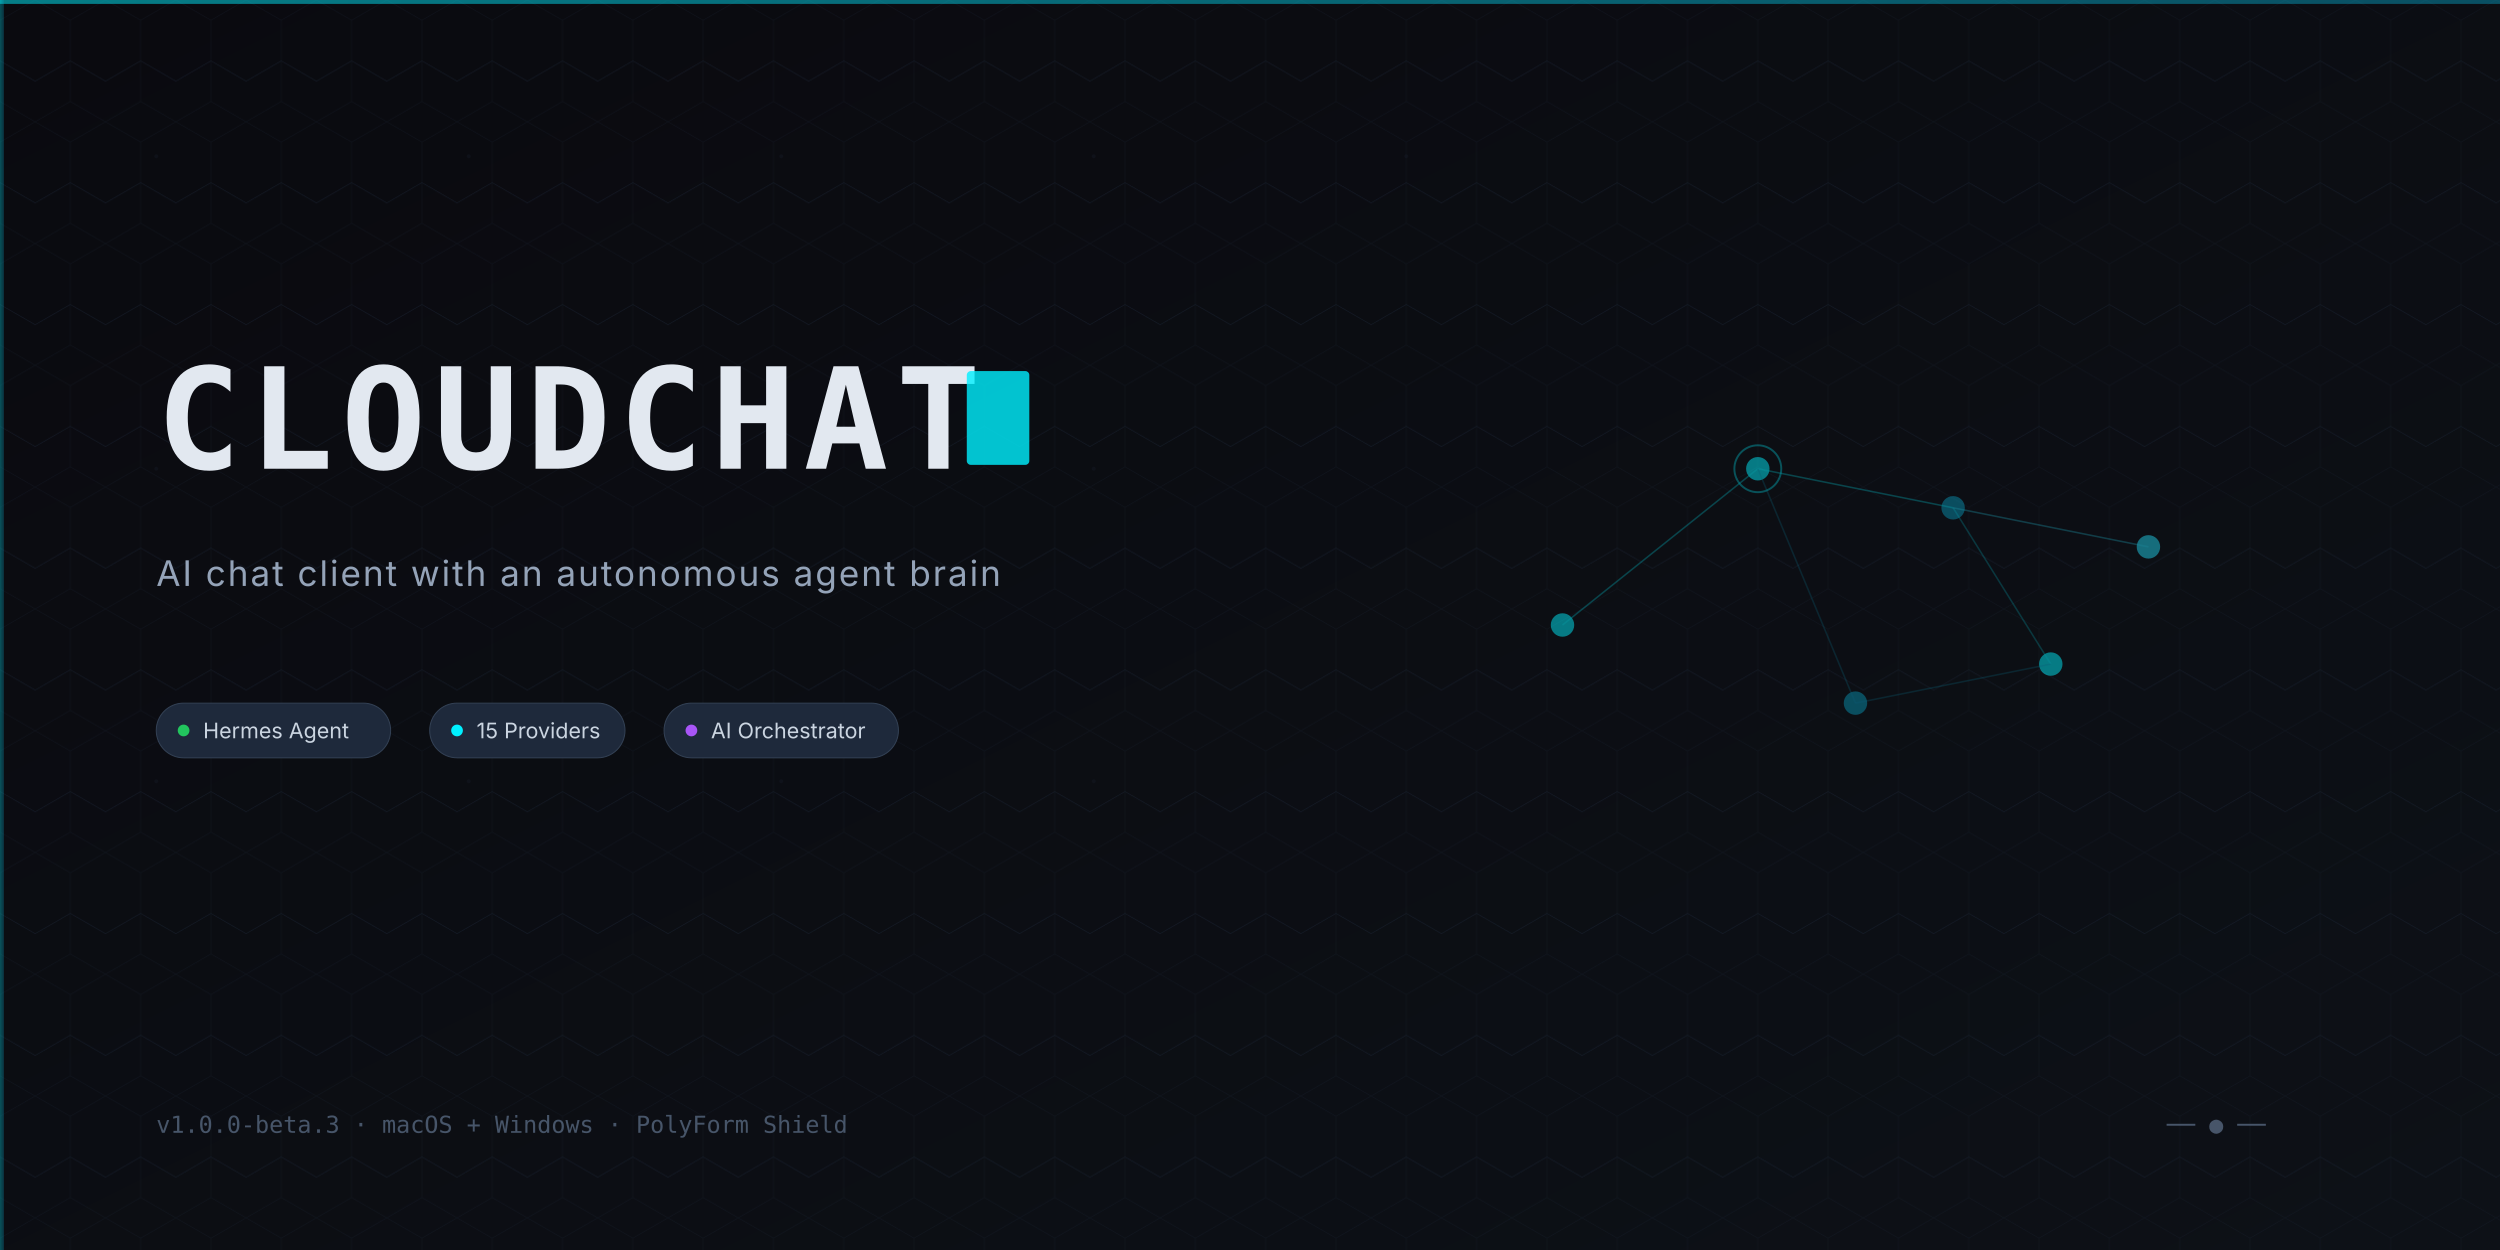
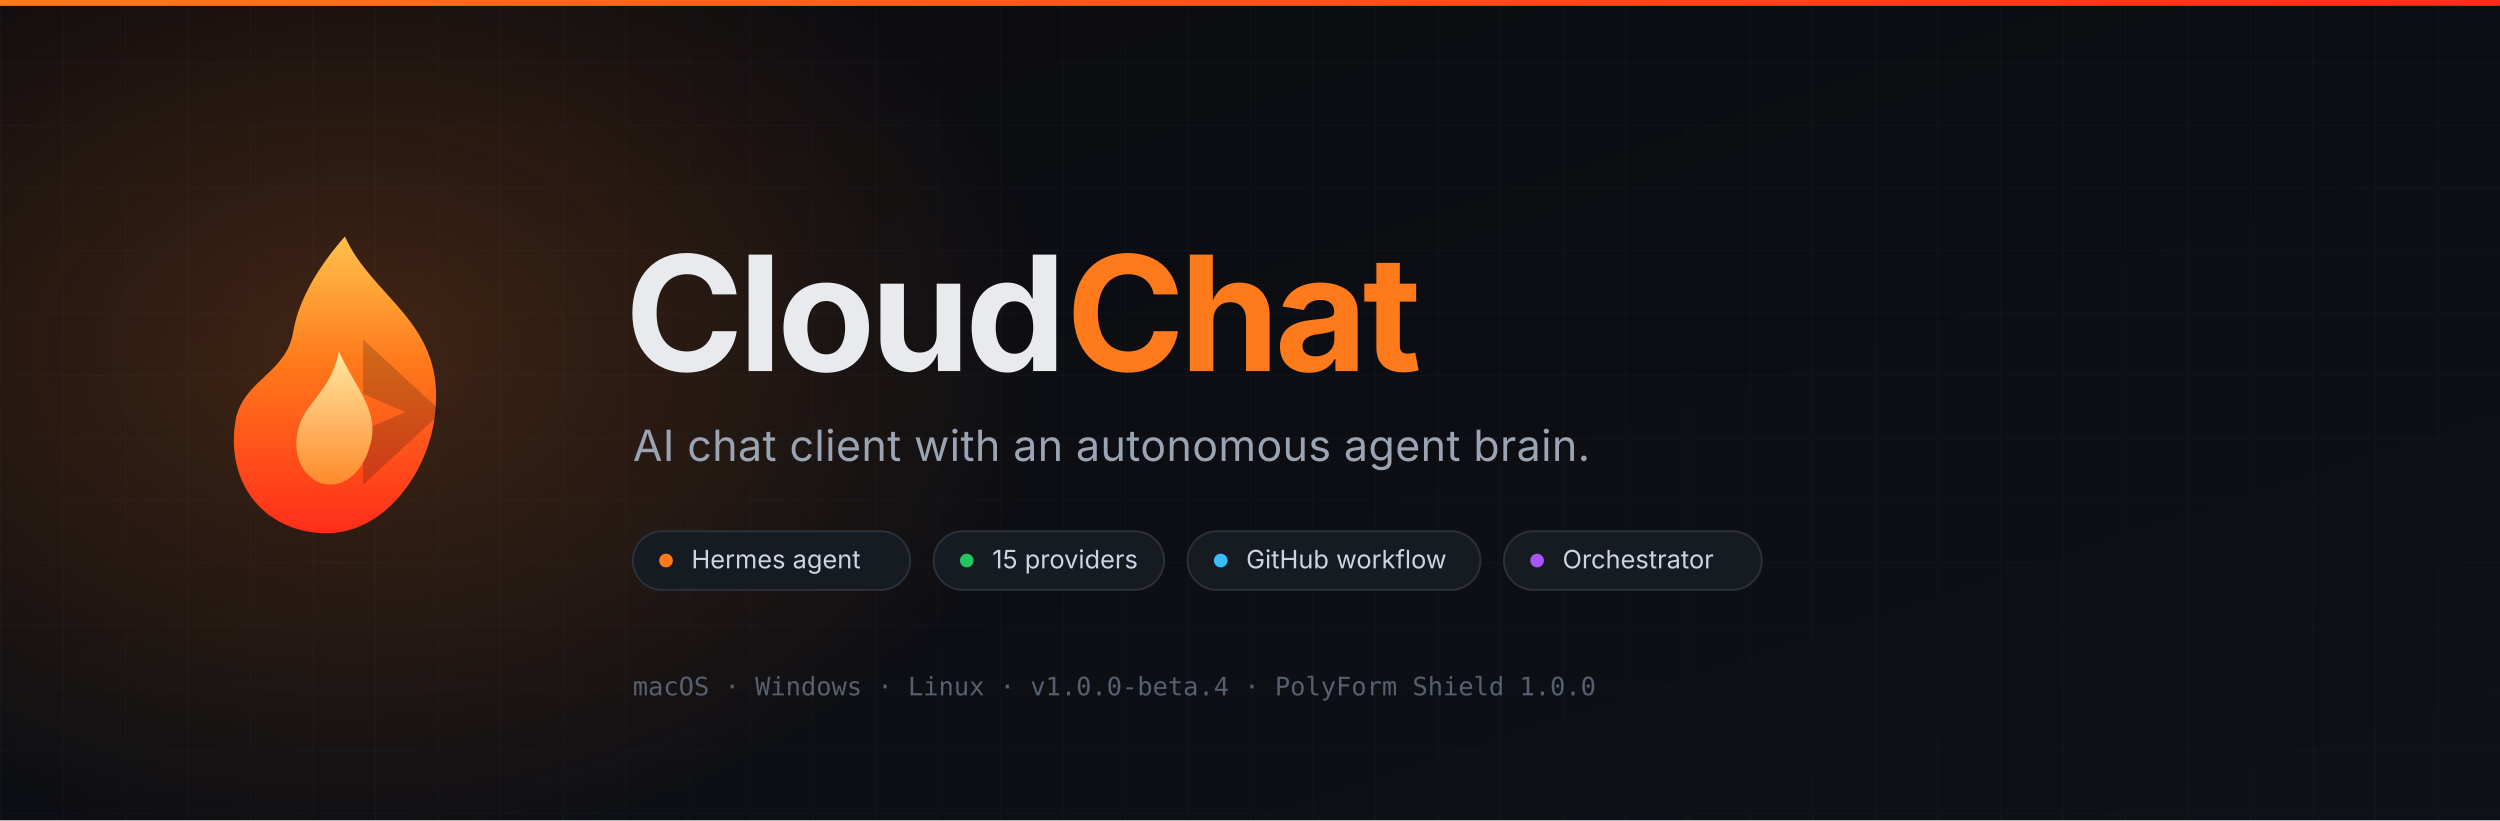
- <svg xmlns="http://www.w3.org/2000/svg" width="1280" height="640" viewBox="0 0 1280 640">
+ <svg xmlns="http://www.w3.org/2000/svg" width="1280" height="420" viewBox="0 0 1280 420" fill="none">
  <defs>
    <linearGradient id="bg" x1="0" y1="0" x2="1" y2="1">
-       <stop offset="0%" stop-color="#0a0a0f" />
-       <stop offset="100%" stop-color="#0d1117" />
+       <stop offset="0%" stop-color="#0b0b0f" />
+       <stop offset="100%" stop-color="#0e1117" />
    </linearGradient>
    <linearGradient id="accent" x1="0" y1="0" x2="1" y2="0">
-       <stop offset="0%" stop-color="#00f0ff" />
-       <stop offset="100%" stop-color="#0891b2" />
+       <stop offset="0%" stop-color="#FF7A1A" />
+       <stop offset="100%" stop-color="#FF2D1A" />
    </linearGradient>
-     <pattern id="hex" width="60" height="103.923" patternUnits="userSpaceOnUse" patternTransform="scale(0.6)">
-       <path d="M30 0 L60 17.32 L60 51.96 L30 69.28 L0 51.96 L0 17.32 Z" fill="none" stroke="#1e293b" stroke-width="0.5" opacity="0.3" />
-       <path d="M30 103.923 L60 86.603 L60 51.96 L30 69.28 L0 51.96 L0 86.603 Z" fill="none" stroke="#1e293b" stroke-width="0.5" opacity="0.3" />
+     <linearGradient id="flameOuter" x1="0" y1="0" x2="0" y2="1">
+       <stop offset="0%" stop-color="#FFC24B" />
+       <stop offset="42%" stop-color="#FF7A1A" />
+       <stop offset="100%" stop-color="#FF2D1A" />
+     </linearGradient>
+     <linearGradient id="flameInner" x1="0" y1="0" x2="0" y2="1">
+       <stop offset="0%" stop-color="#FFE8A3" />
+       <stop offset="100%" stop-color="#FF8A2B" />
+     </linearGradient>
+     <radialGradient id="glow" cx="0.5" cy="0.5" r="0.5">
+       <stop offset="0%" stop-color="#FF7A1A" stop-opacity="0.22" />
+       <stop offset="100%" stop-color="#FF7A1A" stop-opacity="0" />
+     </radialGradient>
+     <pattern id="grid" width="32" height="32" patternUnits="userSpaceOnUse">
+       <path d="M32 0 L0 0 0 32" fill="none" stroke="#1b212b" stroke-width="0.5" opacity="0.5" />
    </pattern>
-     <filter id="glow">
-       <feGaussianBlur stdDeviation="6" result="blur" />
-       <feMerge>
-         <feMergeNode in="blur" />
-         <feMergeNode in="SourceGraphic" />
-       </feMerge>
-     </filter>
  </defs>
-   <rect width="1280" height="640" fill="url(#bg)" />
-   <rect width="1280" height="640" fill="url(#hex)" />
-   <rect x="0" y="0" width="1280" height="2" fill="url(#accent)" opacity="0.5" />
-   <rect x="0" y="0" width="2" height="640" fill="url(#accent)" opacity="0.3" />
-   <g fill="#1e293b" opacity="0.2">
-     <circle cx="80" cy="80" r="1" />
-     <circle cx="240" cy="80" r="1" />
-     <circle cx="400" cy="80" r="1" />
-     <circle cx="560" cy="80" r="1" />
-     <circle cx="720" cy="80" r="1" />
-     <circle cx="80" cy="240" r="1" />
-     <circle cx="240" cy="240" r="1" />
-     <circle cx="400" cy="240" r="1" />
-     <circle cx="560" cy="240" r="1" />
-     <circle cx="80" cy="400" r="1" />
-     <circle cx="240" cy="400" r="1" />
-     <circle cx="400" cy="400" r="1" />
-     <circle cx="560" cy="400" r="1" />
+   <rect width="1280" height="420" fill="url(#bg)" />
+   <rect width="1280" height="420" fill="url(#grid)" />
+   <ellipse cx="180" cy="180" rx="360" ry="260" fill="url(#glow)" />
+   <rect x="0" y="0" width="1280" height="3" fill="url(#accent)" />
+   <g transform="translate(96,118) scale(1.55)">
+     <path d="M52 2 C61 22, 84 30, 82 58 C81 78, 66 100, 46 100 C26 100, 12 84, 16 62 C19 49, 33 47, 35 33 C37 22, 44 11, 52 2 Z" fill="url(#flameOuter)" />
+     <path d="M58 36 L84 60 L58 84 L58 66 L72 60 L58 54 Z" fill="#0b0b0f" opacity="0.20" />
+     <path d="M50 40 C56 53, 64 60, 60 72 C57 82, 49 86, 43 83 C35 79, 34 68, 39 60 C43 54, 48 50, 50 40 Z" fill="url(#flameInner)" />
  </g>
-   <text x="80" y="240" font-family="'Geist Mono', 'SF Mono', 'JetBrains Mono', monospace" font-size="72" font-weight="bold" fill="#e2e8f0" letter-spacing="4">
-     <tspan>CLOUDCHAT</tspan>
+   <text x="320" y="190" font-family="'Geist','SF Pro Display','Inter',system-ui,sans-serif" font-size="82" font-weight="700" letter-spacing="-2.5" fill="#E8EAED">Cloud<tspan fill="#FF7A1A">Chat</tspan>
  </text>
-   <rect x="495" y="190" width="32" height="48" fill="#00f0ff" opacity="0.8" rx="2">
-     <animate attributeName="opacity" values="0.8;0.1;0.8" dur="1.2s" repeatCount="indefinite" />
-   </rect>
-   <text x="80" y="300" font-family="'Inter', 'SF Pro', sans-serif" font-size="18" fill="#94a3b8" letter-spacing="1">
-     AI chat client with an autonomous agent brain
-   </text>
-   <g transform="translate(80, 360)">
-     <rect x="0" y="0" width="120" height="28" rx="14" fill="#1e293b" stroke="#334155" stroke-width="0.5" />
-     <circle cx="14" cy="14" r="3" fill="#22c55e" />
-     <text x="24" y="18" font-family="'Inter', sans-serif" font-size="11" fill="#cbd5e1">Hermes Agent</text>
+   <text x="324" y="236" font-family="'Inter',system-ui,sans-serif" font-size="22" fill="#9aa4b2" letter-spacing="0.2">AI chat client with an autonomous agent brain.</text>
+   <g font-family="'Inter',system-ui,sans-serif" font-size="13" fill="#cbd5e1">
+     <g transform="translate(324,272)">
+       <rect width="142" height="30" rx="15" fill="#161b22" stroke="#2a313c" stroke-width="1" />
+       <circle cx="17" cy="15" r="3.5" fill="#FF7A1A" />
+       <text x="30" y="19">Hermes agent</text>
+     </g>
+     <g transform="translate(478,272)">
+       <rect width="118" height="30" rx="15" fill="#161b22" stroke="#2a313c" stroke-width="1" />
+       <circle cx="17" cy="15" r="3.5" fill="#22c55e" />
+       <text x="30" y="19">15 providers</text>
+     </g>
+     <g transform="translate(608,272)">
+       <rect width="150" height="30" rx="15" fill="#161b22" stroke="#2a313c" stroke-width="1" />
+       <circle cx="17" cy="15" r="3.5" fill="#38bdf8" />
+       <text x="30" y="19">GitHub workflow</text>
+     </g>
+     <g transform="translate(770,272)">
+       <rect width="132" height="30" rx="15" fill="#161b22" stroke="#2a313c" stroke-width="1" />
+       <circle cx="17" cy="15" r="3.5" fill="#a855f7" />
+       <text x="30" y="19">Orchestrator</text>
+     </g>
  </g>
-   <g transform="translate(220, 360)">
-     <rect x="0" y="0" width="100" height="28" rx="14" fill="#1e293b" stroke="#334155" stroke-width="0.5" />
-     <circle cx="14" cy="14" r="3" fill="#00f0ff" />
-     <text x="24" y="18" font-family="'Inter', sans-serif" font-size="11" fill="#cbd5e1">15 Providers</text>
-   </g>
-   <g transform="translate(340, 360)">
-     <rect x="0" y="0" width="120" height="28" rx="14" fill="#1e293b" stroke="#334155" stroke-width="0.5" />
-     <circle cx="14" cy="14" r="3" fill="#a855f7" />
-     <text x="24" y="18" font-family="'Inter', sans-serif" font-size="11" fill="#cbd5e1">AI Orchestrator</text>
-   </g>
-   <g transform="translate(800, 160)" opacity="0.6">
-     <circle cx="0" cy="160" r="6" fill="#00f0ff" opacity="0.8" />
-     <circle cx="100" cy="80" r="6" fill="#00f0ff" opacity="0.8" />
-     <circle cx="200" cy="100" r="6" fill="#0891b2" opacity="0.8" />
-     <circle cx="150" cy="200" r="6" fill="#0891b2" opacity="0.8" />
-     <circle cx="250" cy="180" r="6" fill="#00f0ff" opacity="0.8" />
-     <circle cx="300" cy="120" r="6" fill="#22d3ee" opacity="0.8" />
-     <line x1="0" y1="160" x2="100" y2="80" stroke="#00f0ff" stroke-width="0.8" opacity="0.4" />
-     <line x1="100" y1="80" x2="200" y2="100" stroke="#00f0ff" stroke-width="0.8" opacity="0.4" />
-     <line x1="100" y1="80" x2="150" y2="200" stroke="#0891b2" stroke-width="0.8" opacity="0.3" />
-     <line x1="200" y1="100" x2="250" y2="180" stroke="#00f0ff" stroke-width="0.8" opacity="0.3" />
-     <line x1="200" y1="100" x2="300" y2="120" stroke="#22d3ee" stroke-width="0.8" opacity="0.4" />
-     <line x1="150" y1="200" x2="250" y2="180" stroke="#0891b2" stroke-width="0.8" opacity="0.3" />
-     <circle cx="100" cy="80" r="12" fill="none" stroke="#00f0ff" stroke-width="1" opacity="0.5">
-       <animate attributeName="r" values="12;20;12" dur="3s" repeatCount="indefinite" />
-       <animate attributeName="opacity" values="0.5;0;0.5" dur="3s" repeatCount="indefinite" />
-     </circle>
-   </g>
-   <text x="80" y="580" font-family="'Geist Mono', 'SF Mono', monospace" font-size="12" fill="#475569">
-     v1.0.0-beta.3  ·  macOS + Windows  ·  PolyForm Shield
-   </text>
-   <text x="1160" y="580" font-family="'Geist Mono', monospace" font-size="12" fill="#475569" text-anchor="end">
-     ──  ●  ──
-   </text>
+   <text x="324" y="356" font-family="'Geist Mono','SF Mono',monospace" font-size="13" fill="#56606e">macOS · Windows · Linux  ·  v1.0.0-beta.4  ·  PolyForm Shield 1.0.0</text>
</svg>
